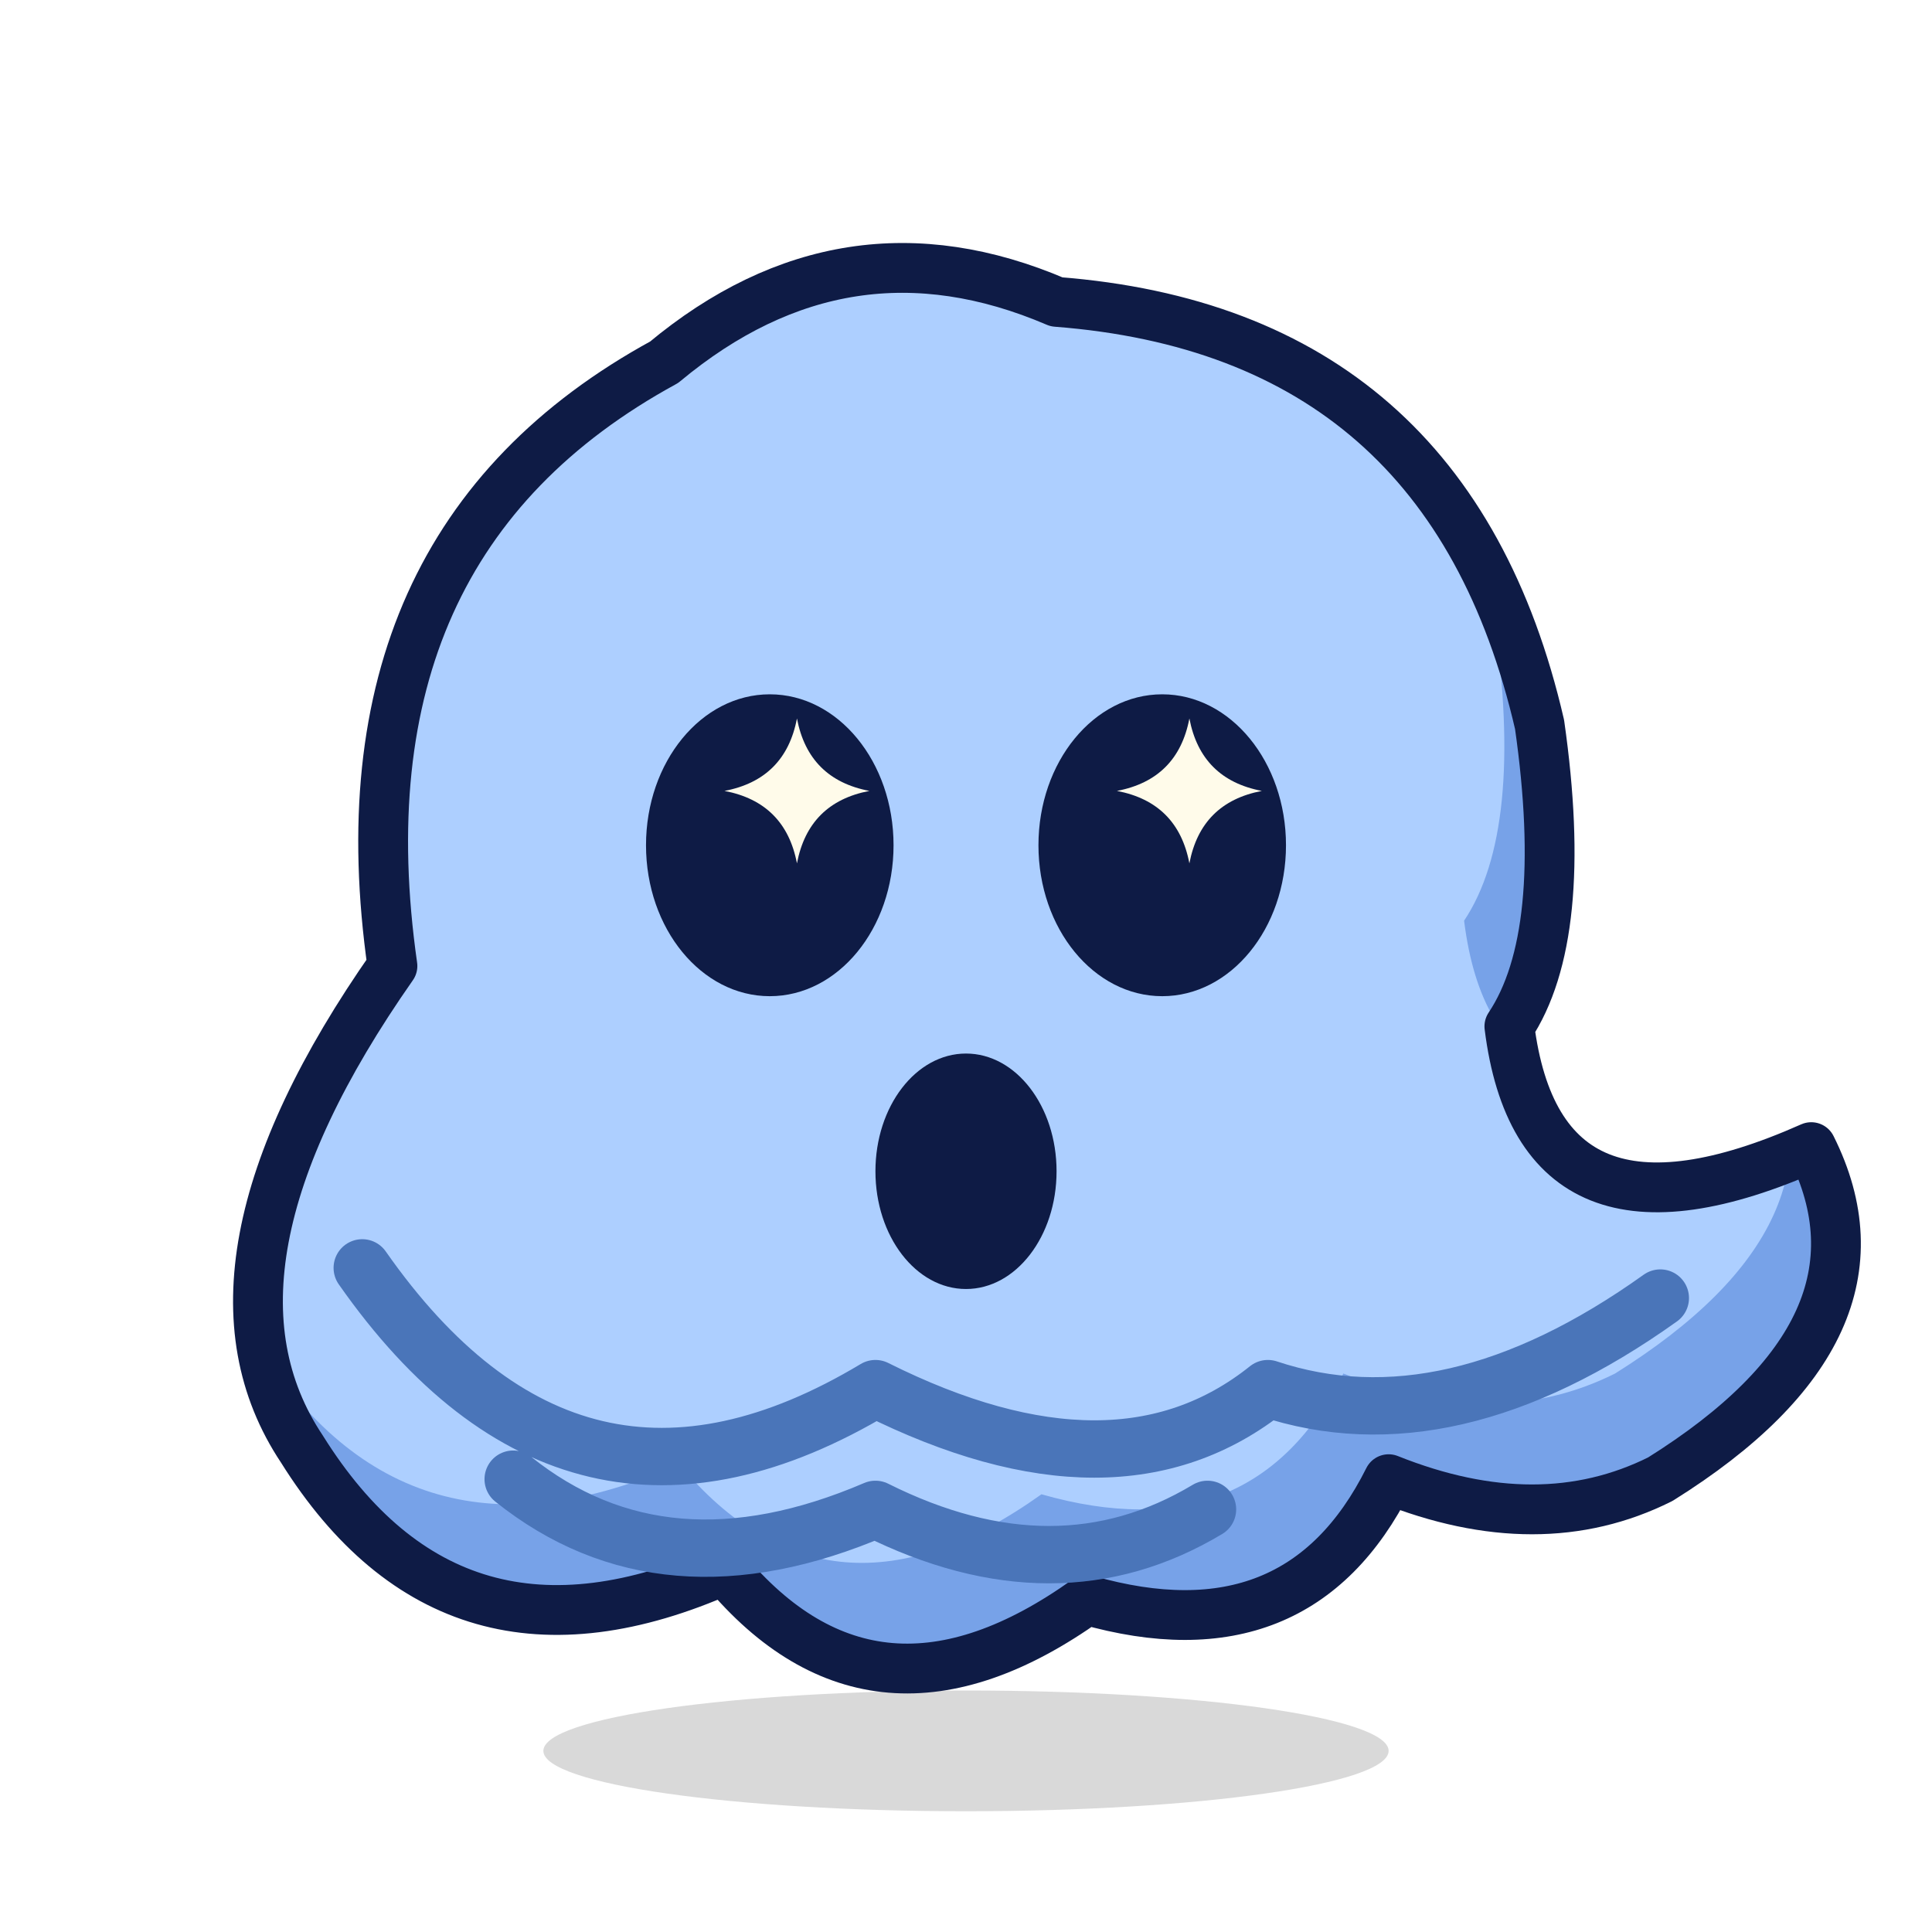
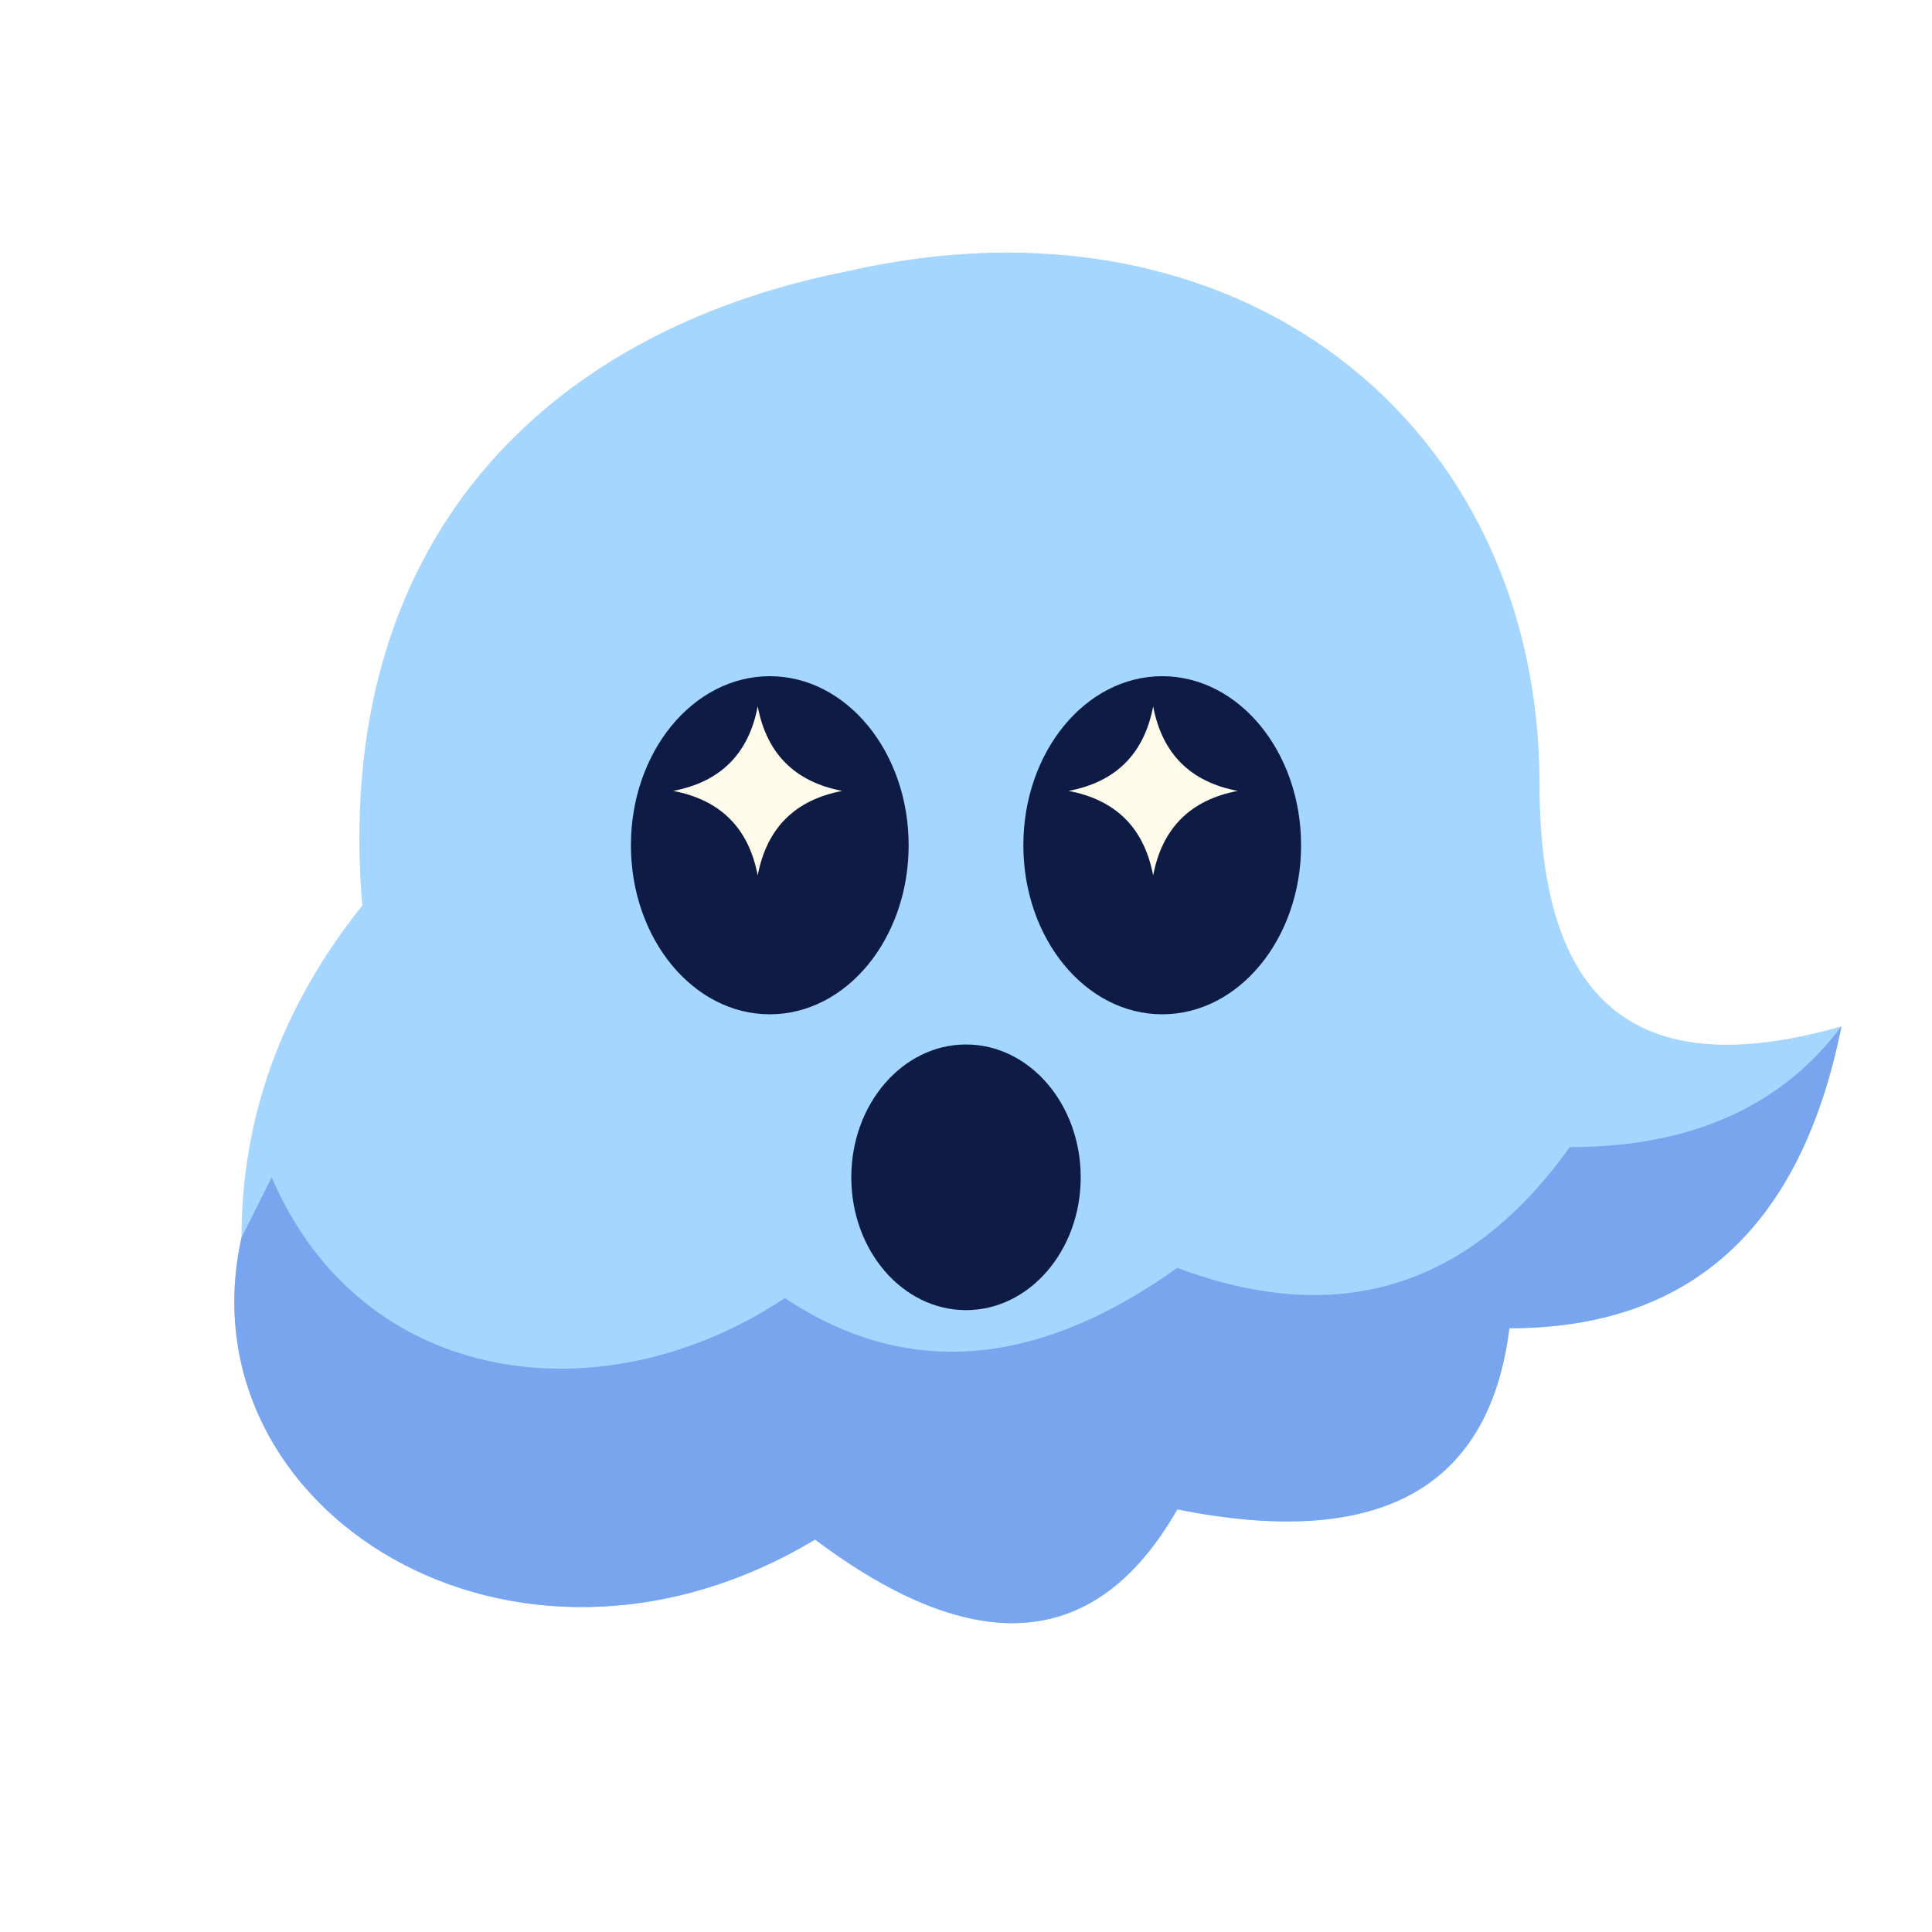
<svg xmlns="http://www.w3.org/2000/svg" viewBox="0 0 64 64">
-   <defs>
-     <clipPath id="body">
-       <path d="M13 32Q11 18 22 12Q28 7 35 10Q48 11 51 24Q52 31 50 34Q51 42 60 38Q63 44 55 49Q51 51 46 49Q43 55 36 53Q29 58 24 52Q15 56 10 48Q6 42 13 32Z" />
-     </clipPath>
-   </defs>
-   <ellipse cx="32" cy="58" rx="14" ry="2" fill="#00000026" />
-   <g clip-path="url(#body)">
-     <path d="M13 32Q11 18 22 12Q28 7 35 10Q48 11 51 24Q52 31 50 34Q51 42 60 38Q63 44 55 49Q51 51 46 49Q43 55 36 53Q29 58 24 52Q15 56 10 48Q6 42 13 32Z" fill="#77A2E8" />
-     <path d="M13 32Q11 18 22 12Q28 7 35 10Q48 11 51 24Q52 31 50 34Q51 42 60 38Q63 44 55 49Q51 51 46 49Q43 55 36 53Q29 58 24 52Q15 56 10 48Q6 42 13 32Z" fill="#ADCFFF" transform="translate(-1.5 -3.5)" />
-   </g>
-   <path d="M13 32Q11 18 22 12Q28 7 35 10Q48 11 51 24Q52 31 50 34Q51 42 60 38Q63 44 55 49Q51 51 46 49Q43 55 36 53Q29 58 24 52Q15 56 10 48Q6 42 13 32Z" fill="none" stroke="#0E1B45" stroke-width="1.65" stroke-linejoin="round" />
-   <ellipse cx="25.5" cy="28" rx="4.1" ry="5" fill="#0E1B45" />
-   <ellipse cx="38.5" cy="28" rx="4.1" ry="5" fill="#0E1B45" />
-   <path d="M0 -1Q.16 -.16 1 0Q.16 .16 0 1Q-.16 .16 -1 0Q-.16 -.16 0 -1Z" fill="#FFFBEA" transform="translate(26.4 26.2) scale(2.4)" />
-   <path d="M0 -1Q.16 -.16 1 0Q.16 .16 0 1Q-.16 .16 -1 0Q-.16 -.16 0 -1Z" fill="#FFFBEA" transform="translate(39.4 26.2) scale(2.4)" />
-   <ellipse cx="32" cy="38.8" rx="3" ry="3.9" fill="#0E1B45" />
-   <path d="M12 42q7 10 17 4q8 4 13 0q6 2 13-3M17 49q5 4 12 1q6 3 11 0" fill="none" stroke="#4A75B9" stroke-width="1.9" stroke-linecap="round" stroke-linejoin="round" />
+   <path d="M12 30C11 18 18 11 28 9C41 6 51 14 51 26C51 33 54 36 61 34Q59 44 50 44Q49 52 39 50Q35 57 27 51C17 57 6 50 8 41Q8 35 12 30Z" fill="#A4D6FF" />
+   <path d="M9 39C12 46 20 47 26 43Q32 47 39 42Q47 45 52 38Q58 38 61 34Q59 44 50 44Q49 52 39 50Q35 57 27 51C17 57 6 50 8 41Z" fill="#78A5ED" />
+   <ellipse cx="25.5" cy="28" rx="4.6" ry="5.6" fill="#0E1B45" />
+   <ellipse cx="38.5" cy="28" rx="4.6" ry="5.6" fill="#0E1B45" />
+   <path d="M0 -1Q.16 -.16 1 0Q.16 .16 0 1Q-.16 .16 -1 0Q-.16 -.16 0 -1Z" fill="#FFFBEA" transform="translate(25.1 26.2) scale(2.8)" />
+   <path d="M0 -1Q.16 -.16 1 0Q.16 .16 0 1Q-.16 .16 -1 0Q-.16 -.16 0 -1Z" fill="#FFFBEA" transform="translate(38.2 26.2) scale(2.8)" />
+   <ellipse cx="32" cy="39" rx="3.8" ry="4.4" fill="#0E1B45" />
</svg>
